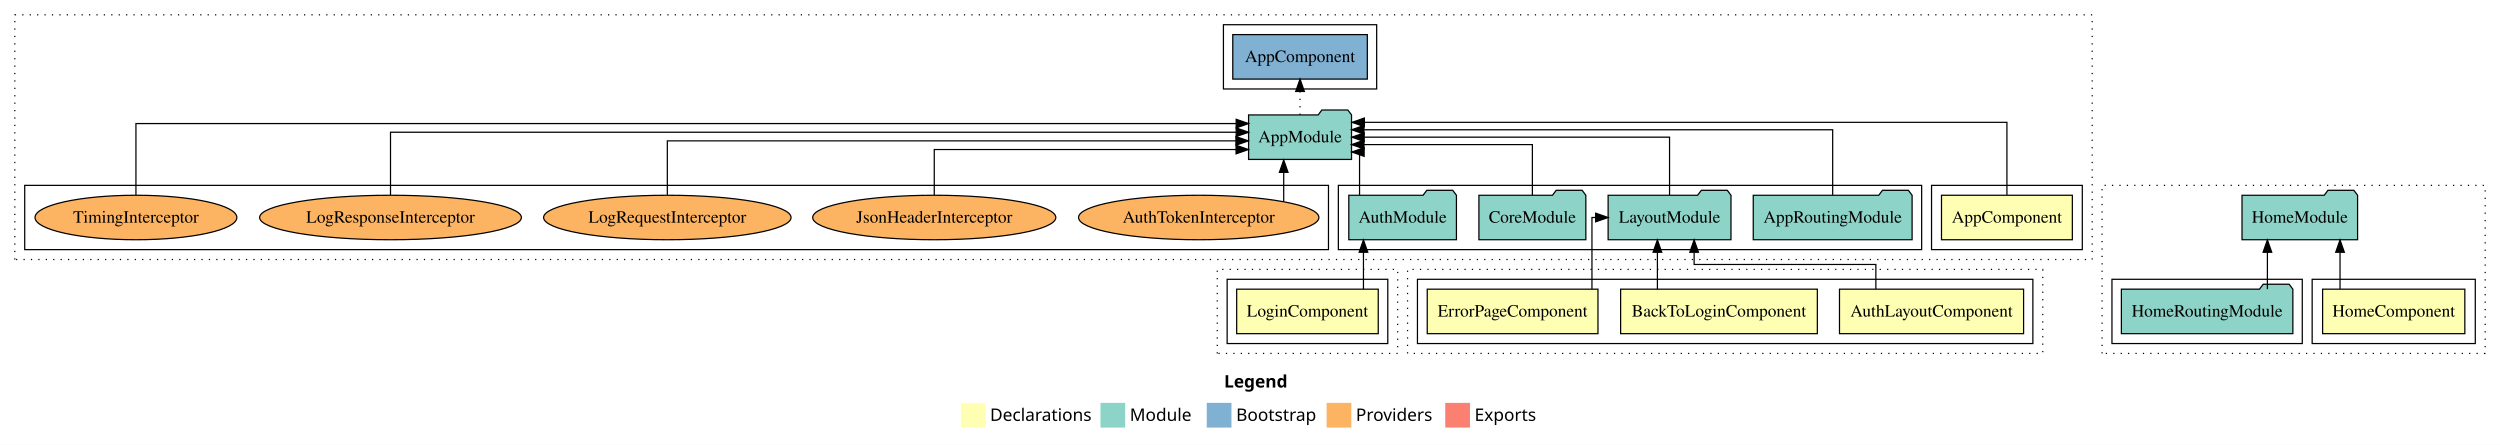
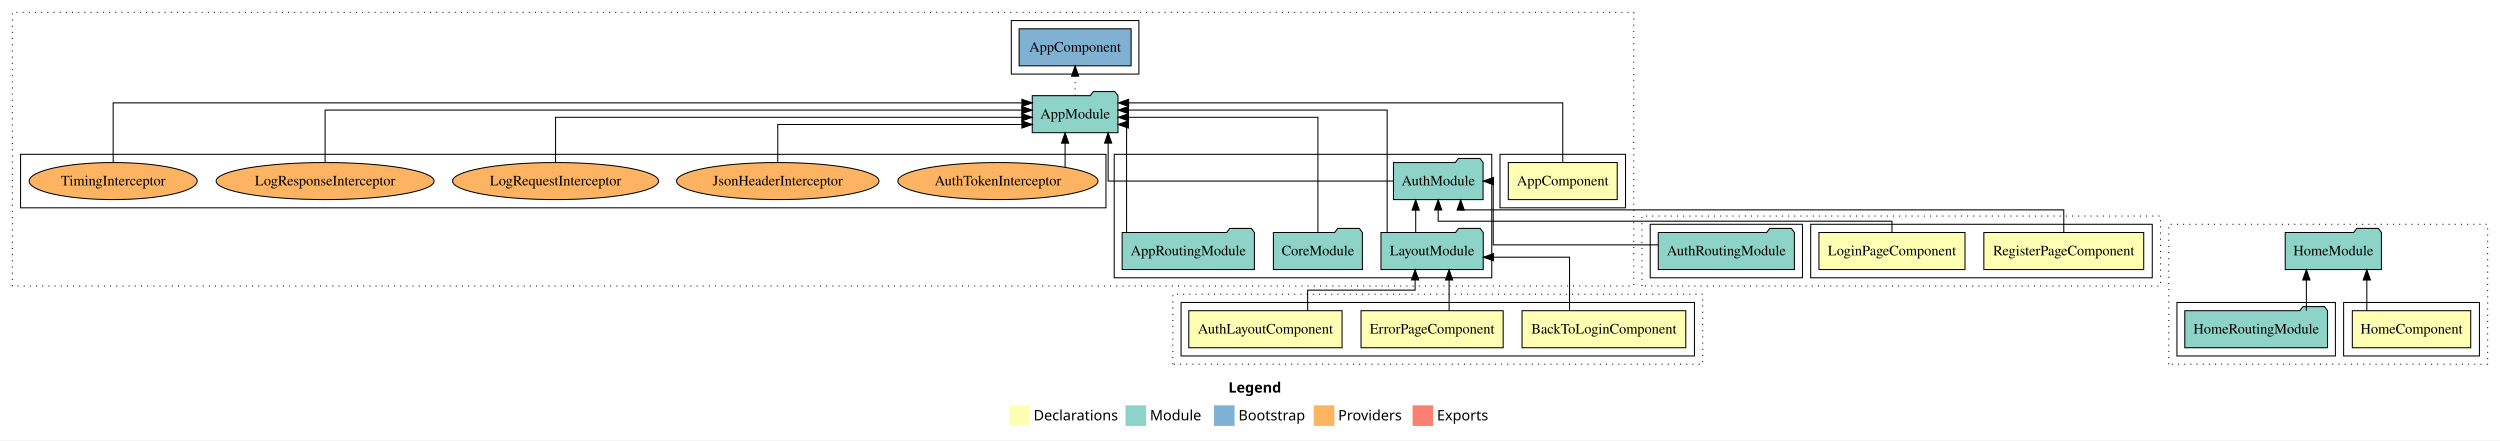
- <svg xmlns="http://www.w3.org/2000/svg" width="2023pt" height="360pt" viewBox="0.00 0.00 2023.00 360.00">
-   <g id="graph0" class="graph" transform="scale(1 1) rotate(0) translate(4 356)">
-     <polygon fill="#ffffff" stroke="transparent" points="-4,4 -4,-356 2019,-356 2019,4 -4,4" />
-     <text text-anchor="start" x="986.509" y="-42.4" font-family="sans-serif" font-weight="bold" font-size="14.00" fill="#000000">Legend</text>
-     <polygon fill="#ffffb3" stroke="transparent" points="773.5,-10 773.5,-30 793.5,-30 793.5,-10 773.5,-10" />
-     <text text-anchor="start" x="797.129" y="-15.4" font-family="sans-serif" font-size="14.00" fill="#000000">  Declarations</text>
-     <polygon fill="#8dd3c7" stroke="transparent" points="886.5,-10 886.5,-30 906.5,-30 906.5,-10 886.5,-10" />
-     <text text-anchor="start" x="910.225" y="-15.4" font-family="sans-serif" font-size="14.00" fill="#000000">  Module</text>
-     <polygon fill="#80b1d3" stroke="transparent" points="972.5,-10 972.5,-30 992.5,-30 992.5,-10 972.5,-10" />
-     <text text-anchor="start" x="996.281" y="-15.4" font-family="sans-serif" font-size="14.00" fill="#000000">  Bootstrap</text>
-     <polygon fill="#fdb462" stroke="transparent" points="1069.5,-10 1069.5,-30 1089.5,-30 1089.5,-10 1069.5,-10" />
-     <text text-anchor="start" x="1093.173" y="-15.4" font-family="sans-serif" font-size="14.00" fill="#000000">  Providers</text>
-     <polygon fill="#fb8072" stroke="transparent" points="1165.5,-10 1165.5,-30 1185.5,-30 1185.5,-10 1165.5,-10" />
-     <text text-anchor="start" x="1189.226" y="-15.4" font-family="sans-serif" font-size="14.00" fill="#000000">  Exports</text>
+ <svg xmlns="http://www.w3.org/2000/svg" width="2430pt" height="428pt" viewBox="0.00 0.00 2430.00 428.00">
+   <g id="graph0" class="graph" transform="scale(1 1) rotate(0) translate(4 424)">
+     <polygon fill="#ffffff" stroke="transparent" points="-4,4 -4,-424 2426,-424 2426,4 -4,4" />
+     <text text-anchor="start" x="1190.009" y="-42.4" font-family="sans-serif" font-weight="bold" font-size="14.00" fill="#000000">Legend</text>
+     <polygon fill="#ffffb3" stroke="transparent" points="977,-10 977,-30 997,-30 997,-10 977,-10" />
+     <text text-anchor="start" x="1000.629" y="-15.4" font-family="sans-serif" font-size="14.00" fill="#000000">  Declarations</text>
+     <polygon fill="#8dd3c7" stroke="transparent" points="1090,-10 1090,-30 1110,-30 1110,-10 1090,-10" />
+     <text text-anchor="start" x="1113.725" y="-15.4" font-family="sans-serif" font-size="14.00" fill="#000000">  Module</text>
+     <polygon fill="#80b1d3" stroke="transparent" points="1176,-10 1176,-30 1196,-30 1196,-10 1176,-10" />
+     <text text-anchor="start" x="1199.781" y="-15.4" font-family="sans-serif" font-size="14.00" fill="#000000">  Bootstrap</text>
+     <polygon fill="#fdb462" stroke="transparent" points="1273,-10 1273,-30 1293,-30 1293,-10 1273,-10" />
+     <text text-anchor="start" x="1296.673" y="-15.4" font-family="sans-serif" font-size="14.00" fill="#000000">  Providers</text>
+     <polygon fill="#fb8072" stroke="transparent" points="1369,-10 1369,-30 1389,-30 1389,-10 1369,-10" />
+     <text text-anchor="start" x="1392.726" y="-15.4" font-family="sans-serif" font-size="14.00" fill="#000000">  Exports</text>
    <g id="clust1" class="cluster">
-       <polygon fill="none" stroke="#000000" stroke-dasharray="1,5" points="8,-146 8,-344 1689,-344 1689,-146 8,-146" />
+       <polygon fill="none" stroke="#000000" stroke-dasharray="1,5" points="8,-146 8,-412 1584,-412 1584,-146 8,-146" />
    </g>
    <g id="clust2" class="cluster">
-       <polygon fill="none" stroke="#000000" points="1559,-154 1559,-206 1681,-206 1681,-154 1559,-154" />
+       <polygon fill="none" stroke="#000000" points="1454,-222 1454,-274 1576,-274 1576,-222 1454,-222" />
    </g>
    <g id="clust4" class="cluster">
-       <polygon fill="none" stroke="#000000" points="1079,-154 1079,-206 1551,-206 1551,-154 1079,-154" />
+       <polygon fill="none" stroke="#000000" points="1079,-154 1079,-274 1446,-274 1446,-154 1079,-154" />
    </g>
    <g id="clust6" class="cluster">
-       <polygon fill="none" stroke="#000000" points="986,-284 986,-336 1110,-336 1110,-284 986,-284" />
+       <polygon fill="none" stroke="#000000" points="979,-352 979,-404 1103,-404 1103,-352 979,-352" />
    </g>
    <g id="clust7" class="cluster">
-       <polygon fill="none" stroke="#000000" points="16,-154 16,-206 1071,-206 1071,-154 16,-154" />
+       <polygon fill="none" stroke="#000000" points="16,-222 16,-274 1071,-274 1071,-222 16,-222" />
    </g>
    <g id="clust14" class="cluster">
-       <polygon fill="none" stroke="#000000" stroke-dasharray="1,5" points="981,-70 981,-138 1127,-138 1127,-70 981,-70" />
+       <polygon fill="none" stroke="#000000" stroke-dasharray="1,5" points="1592,-146 1592,-214 2096,-214 2096,-146 1592,-146" />
    </g>
    <g id="clust15" class="cluster">
-       <polygon fill="none" stroke="#000000" points="989,-78 989,-130 1119,-130 1119,-78 989,-78" />
-     </g>
-     <g id="clust27" class="cluster">
-       <polygon fill="none" stroke="#000000" stroke-dasharray="1,5" points="1697,-70 1697,-206 2007,-206 2007,-70 1697,-70" />
-     </g>
-     <g id="clust28" class="cluster">
-       <polygon fill="none" stroke="#000000" points="1867,-78 1867,-130 1999,-130 1999,-78 1867,-78" />
-     </g>
-     <g id="clust30" class="cluster">
-       <polygon fill="none" stroke="#000000" points="1705,-78 1705,-130 1859,-130 1859,-78 1705,-78" />
-     </g>
-     <g id="clust40" class="cluster">
-       <polygon fill="none" stroke="#000000" stroke-dasharray="1,5" points="1135,-70 1135,-138 1649,-138 1649,-70 1135,-70" />
-     </g>
-     <g id="clust41" class="cluster">
-       <polygon fill="none" stroke="#000000" points="1143,-78 1143,-130 1641,-130 1641,-78 1143,-78" />
+       <polygon fill="none" stroke="#000000" points="1756,-154 1756,-206 2088,-206 2088,-154 1756,-154" />
+     </g>
+     <g id="clust18" class="cluster">
+       <polygon fill="none" stroke="#000000" points="1600,-154 1600,-206 1748,-206 1748,-154 1600,-154" />
+     </g>
+     <g id="clust34" class="cluster">
+       <polygon fill="none" stroke="#000000" stroke-dasharray="1,5" points="2104,-70 2104,-206 2414,-206 2414,-70 2104,-70" />
+     </g>
+     <g id="clust35" class="cluster">
+       <polygon fill="none" stroke="#000000" points="2274,-78 2274,-130 2406,-130 2406,-78 2274,-78" />
+     </g>
+     <g id="clust37" class="cluster">
+       <polygon fill="none" stroke="#000000" points="2112,-78 2112,-130 2266,-130 2266,-78 2112,-78" />
+     </g>
+     <g id="clust47" class="cluster">
+       <polygon fill="none" stroke="#000000" stroke-dasharray="1,5" points="1136,-70 1136,-138 1651,-138 1651,-70 1136,-70" />
+     </g>
+     <g id="clust48" class="cluster">
+       <polygon fill="none" stroke="#000000" points="1144,-78 1144,-130 1643,-130 1643,-78 1144,-78" />
    </g>
    <g id="node1" class="node">
-       <polygon fill="#ffffb3" stroke="#000000" points="1672.94,-198 1567.06,-198 1567.06,-162 1672.94,-162 1672.94,-198" />
-       <text text-anchor="middle" x="1620" y="-175.8" font-family="Times,serif" font-size="14.00" fill="#000000">AppComponent</text>
+       <polygon fill="#ffffb3" stroke="#000000" points="1567.94,-266 1462.06,-266 1462.06,-230 1567.94,-230 1567.94,-266" />
+       <text text-anchor="middle" x="1515" y="-243.8" font-family="Times,serif" font-size="14.00" fill="#000000">AppComponent</text>
    </g>
    <g id="node2" class="node">
-       <polygon fill="#8dd3c7" stroke="#000000" points="1089.657,-263 1086.657,-267 1065.657,-267 1062.657,-263 1006.343,-263 1006.343,-227 1089.657,-227 1089.657,-263" />
-       <text text-anchor="middle" x="1048" y="-240.8" font-family="Times,serif" font-size="14.00" fill="#000000">AppModule</text>
+       <polygon fill="#8dd3c7" stroke="#000000" points="1082.657,-331 1079.657,-335 1058.657,-335 1055.657,-331 999.343,-331 999.343,-295 1082.657,-295 1082.657,-331" />
+       <text text-anchor="middle" x="1041" y="-308.8" font-family="Times,serif" font-size="14.00" fill="#000000">AppModule</text>
    </g>
    <g id="edge1" class="edge">
-       <path fill="none" stroke="#000000" d="M1620,-198.248C1620,-221.018 1620,-257 1620,-257 1620,-257 1100.061,-257 1100.061,-257" />
-       <polygon fill="#000000" stroke="#000000" points="1100.061,-253.5 1090.061,-257 1100.061,-260.5 1100.061,-253.5" />
+       <path fill="none" stroke="#000000" d="M1515,-266.011C1515,-288.485 1515,-324 1515,-324 1515,-324 1093.064,-324 1093.064,-324" />
+       <polygon fill="#000000" stroke="#000000" points="1093.064,-320.5 1083.064,-324 1093.064,-327.5 1093.064,-320.5" />
    </g>
    <g id="node7" class="node">
-       <polygon fill="#80b1d3" stroke="#000000" points="1102.439,-328 993.561,-328 993.561,-292 1102.439,-292 1102.439,-328" />
-       <text text-anchor="middle" x="1048" y="-305.8" font-family="Times,serif" font-size="14.00" fill="#000000">AppComponent </text>
+       <polygon fill="#80b1d3" stroke="#000000" points="1095.439,-396 986.561,-396 986.561,-360 1095.439,-360 1095.439,-396" />
+       <text text-anchor="middle" x="1041" y="-373.8" font-family="Times,serif" font-size="14.00" fill="#000000">AppComponent </text>
    </g>
    <g id="edge6" class="edge">
-       <path fill="none" stroke="#000000" stroke-dasharray="1,5" d="M1048,-263.106C1048,-263.106 1048,-281.991 1048,-281.991" />
-       <polygon fill="#000000" stroke="#000000" points="1044.5,-281.991 1048,-291.991 1051.5,-281.991 1044.5,-281.991" />
+       <path fill="none" stroke="#000000" stroke-dasharray="1,5" d="M1041,-331.106C1041,-331.106 1041,-349.991 1041,-349.991" />
+       <polygon fill="#000000" stroke="#000000" points="1037.5,-349.991 1041,-359.991 1044.5,-349.991 1037.5,-349.991" />
    </g>
    <g id="node3" class="node">
-       <polygon fill="#8dd3c7" stroke="#000000" points="1543.274,-198 1540.274,-202 1519.274,-202 1516.274,-198 1414.726,-198 1414.726,-162 1543.274,-162 1543.274,-198" />
-       <text text-anchor="middle" x="1479" y="-175.8" font-family="Times,serif" font-size="14.00" fill="#000000">AppRoutingModule</text>
+       <polygon fill="#8dd3c7" stroke="#000000" points="1215.274,-198 1212.274,-202 1191.274,-202 1188.274,-198 1086.726,-198 1086.726,-162 1215.274,-162 1215.274,-198" />
+       <text text-anchor="middle" x="1151" y="-175.8" font-family="Times,serif" font-size="14.00" fill="#000000">AppRoutingModule</text>
    </g>
    <g id="edge2" class="edge">
-       <path fill="none" stroke="#000000" d="M1479,-198.284C1479,-219.321 1479,-251 1479,-251 1479,-251 1099.718,-251 1099.718,-251" />
-       <polygon fill="#000000" stroke="#000000" points="1099.718,-247.5 1089.718,-251 1099.718,-254.5 1099.718,-247.5" />
+       <path fill="none" stroke="#000000" d="M1091.041,-198.149C1091.041,-232.364 1091.041,-303 1091.041,-303 1091.041,-303 1090.215,-303 1090.215,-303" />
+       <polygon fill="#000000" stroke="#000000" points="1092.778,-299.5 1082.778,-303 1092.778,-306.5 1092.778,-299.5" />
    </g>
    <g id="node4" class="node">
-       <polygon fill="#8dd3c7" stroke="#000000" points="1174.548,-198 1171.548,-202 1150.548,-202 1147.548,-198 1087.452,-198 1087.452,-162 1174.548,-162 1174.548,-198" />
-       <text text-anchor="middle" x="1131" y="-175.8" font-family="Times,serif" font-size="14.00" fill="#000000">AuthModule</text>
+       <polygon fill="#8dd3c7" stroke="#000000" points="1437.548,-266 1434.548,-270 1413.548,-270 1410.548,-266 1350.452,-266 1350.452,-230 1437.548,-230 1437.548,-266" />
+       <text text-anchor="middle" x="1394" y="-243.8" font-family="Times,serif" font-size="14.00" fill="#000000">AuthModule</text>
    </g>
    <g id="edge3" class="edge">
-       <path fill="none" stroke="#000000" d="M1096.149,-198.24C1096.149,-213.571 1096.149,-233 1096.149,-233 1096.149,-233 1095.519,-233 1095.519,-233" />
-       <polygon fill="#000000" stroke="#000000" points="1099.854,-229.5 1089.854,-233 1099.854,-236.5 1099.854,-229.5" />
+       <path fill="none" stroke="#000000" d="M1350.388,-248C1262.649,-248 1073.103,-248 1073.103,-248 1073.103,-248 1073.103,-284.894 1073.103,-284.894" />
+       <polygon fill="#000000" stroke="#000000" points="1069.603,-284.894 1073.103,-294.894 1076.603,-284.894 1069.603,-284.894" />
    </g>
    <g id="node5" class="node">
-       <polygon fill="#8dd3c7" stroke="#000000" points="1279.262,-198 1276.262,-202 1255.262,-202 1252.262,-198 1192.738,-198 1192.738,-162 1279.262,-162 1279.262,-198" />
-       <text text-anchor="middle" x="1236" y="-175.8" font-family="Times,serif" font-size="14.00" fill="#000000">CoreModule</text>
+       <polygon fill="#8dd3c7" stroke="#000000" points="1320.262,-198 1317.262,-202 1296.262,-202 1293.262,-198 1233.738,-198 1233.738,-162 1320.262,-162 1320.262,-198" />
+       <text text-anchor="middle" x="1277" y="-175.8" font-family="Times,serif" font-size="14.00" fill="#000000">CoreModule</text>
    </g>
    <g id="edge4" class="edge">
-       <path fill="none" stroke="#000000" d="M1236,-198.023C1236,-215.373 1236,-239 1236,-239 1236,-239 1099.723,-239 1099.723,-239" />
-       <polygon fill="#000000" stroke="#000000" points="1099.723,-235.5 1089.723,-239 1099.723,-242.5 1099.723,-235.5" />
+       <path fill="none" stroke="#000000" d="M1277,-198.076C1277,-233.796 1277,-310 1277,-310 1277,-310 1092.92,-310 1092.92,-310" />
+       <polygon fill="#000000" stroke="#000000" points="1092.92,-306.5 1082.92,-310 1092.92,-313.5 1092.92,-306.5" />
    </g>
    <g id="node6" class="node">
-       <polygon fill="#8dd3c7" stroke="#000000" points="1396.708,-198 1393.708,-202 1372.708,-202 1369.708,-198 1297.292,-198 1297.292,-162 1396.708,-162 1396.708,-198" />
-       <text text-anchor="middle" x="1347" y="-175.8" font-family="Times,serif" font-size="14.00" fill="#000000">LayoutModule</text>
+       <polygon fill="#8dd3c7" stroke="#000000" points="1437.708,-198 1434.708,-202 1413.708,-202 1410.708,-198 1338.292,-198 1338.292,-162 1437.708,-162 1437.708,-198" />
+       <text text-anchor="middle" x="1388" y="-175.8" font-family="Times,serif" font-size="14.00" fill="#000000">LayoutModule</text>
    </g>
    <g id="edge5" class="edge">
-       <path fill="none" stroke="#000000" d="M1347,-198.106C1347,-217.339 1347,-245 1347,-245 1347,-245 1099.889,-245 1099.889,-245" />
-       <polygon fill="#000000" stroke="#000000" points="1099.889,-241.5 1089.889,-245 1099.889,-248.5 1099.889,-241.5" />
+       <path fill="none" stroke="#000000" d="M1344.311,-198.192C1344.311,-235.459 1344.311,-317 1344.311,-317 1344.311,-317 1092.856,-317 1092.856,-317" />
+       <polygon fill="#000000" stroke="#000000" points="1092.856,-313.5 1082.856,-317 1092.856,-320.5 1092.856,-313.5" />
+     </g>
+     <g id="edge15" class="edge">
+       <path fill="none" stroke="#000000" d="M1372.071,-198.223C1372.071,-198.223 1372.071,-219.727 1372.071,-219.727" />
+       <polygon fill="#000000" stroke="#000000" points="1368.571,-219.727 1372.071,-229.727 1375.571,-219.727 1368.571,-219.727" />
    </g>
    <g id="node8" class="node">
-       <ellipse fill="#fdb462" stroke="#000000" cx="966" cy="-180" rx="97.255" ry="18" />
-       <text text-anchor="middle" x="966" y="-175.8" font-family="Times,serif" font-size="14.00" fill="#000000">AuthTokenInterceptor</text>
+       <ellipse fill="#fdb462" stroke="#000000" cx="966" cy="-248" rx="97.255" ry="18" />
+       <text text-anchor="middle" x="966" y="-243.8" font-family="Times,serif" font-size="14.00" fill="#000000">AuthTokenInterceptor</text>
    </g>
    <g id="edge7" class="edge">
-       <path fill="none" stroke="#000000" d="M1034.775,-192.842C1034.775,-192.842 1034.775,-216.523 1034.775,-216.523" />
-       <polygon fill="#000000" stroke="#000000" points="1031.275,-216.523 1034.775,-226.523 1038.275,-216.523 1031.275,-216.523" />
+       <path fill="none" stroke="#000000" d="M1031.275,-261.468C1031.275,-261.468 1031.275,-284.864 1031.275,-284.864" />
+       <polygon fill="#000000" stroke="#000000" points="1027.775,-284.864 1031.275,-294.864 1034.775,-284.864 1027.775,-284.864" />
    </g>
    <g id="node9" class="node">
-       <ellipse fill="#fdb462" stroke="#000000" cx="752" cy="-180" rx="98.373" ry="18" />
-       <text text-anchor="middle" x="752" y="-175.8" font-family="Times,serif" font-size="14.00" fill="#000000">JsonHeaderInterceptor</text>
+       <ellipse fill="#fdb462" stroke="#000000" cx="752" cy="-248" rx="98.373" ry="18" />
+       <text text-anchor="middle" x="752" y="-243.8" font-family="Times,serif" font-size="14.00" fill="#000000">JsonHeaderInterceptor</text>
    </g>
    <g id="edge8" class="edge">
-       <path fill="none" stroke="#000000" d="M752,-198.009C752,-214.049 752,-235 752,-235 752,-235 996.218,-235 996.218,-235" />
-       <polygon fill="#000000" stroke="#000000" points="996.218,-238.5 1006.218,-235 996.218,-231.5 996.218,-238.5" />
+       <path fill="none" stroke="#000000" d="M752,-266.009C752,-282.049 752,-303 752,-303 752,-303 989.286,-303 989.286,-303" />
+       <polygon fill="#000000" stroke="#000000" points="989.286,-306.5 999.286,-303 989.285,-299.5 989.286,-306.5" />
    </g>
    <g id="node10" class="node">
-       <ellipse fill="#fdb462" stroke="#000000" cx="536" cy="-180" rx="100.12" ry="18" />
-       <text text-anchor="middle" x="536" y="-175.8" font-family="Times,serif" font-size="14.00" fill="#000000">LogRequestInterceptor</text>
+       <ellipse fill="#fdb462" stroke="#000000" cx="536" cy="-248" rx="100.12" ry="18" />
+       <text text-anchor="middle" x="536" y="-243.8" font-family="Times,serif" font-size="14.00" fill="#000000">LogRequestInterceptor</text>
    </g>
    <g id="edge9" class="edge">
-       <path fill="none" stroke="#000000" d="M536,-198.267C536,-216.555 536,-242 536,-242 536,-242 996.101,-242 996.101,-242" />
-       <polygon fill="#000000" stroke="#000000" points="996.101,-245.5 1006.101,-242 996.101,-238.5 996.101,-245.5" />
+       <path fill="none" stroke="#000000" d="M536,-266.267C536,-284.555 536,-310 536,-310 536,-310 989.244,-310 989.244,-310" />
+       <polygon fill="#000000" stroke="#000000" points="989.244,-313.5 999.244,-310 989.244,-306.5 989.244,-313.5" />
    </g>
    <g id="node11" class="node">
-       <ellipse fill="#fdb462" stroke="#000000" cx="312" cy="-180" rx="105.921" ry="18" />
-       <text text-anchor="middle" x="312" y="-175.8" font-family="Times,serif" font-size="14.00" fill="#000000">LogResponseInterceptor</text>
+       <ellipse fill="#fdb462" stroke="#000000" cx="312" cy="-248" rx="105.921" ry="18" />
+       <text text-anchor="middle" x="312" y="-243.8" font-family="Times,serif" font-size="14.00" fill="#000000">LogResponseInterceptor</text>
    </g>
    <g id="edge10" class="edge">
-       <path fill="none" stroke="#000000" d="M312,-198.129C312,-218.572 312,-249 312,-249 312,-249 996.321,-249 996.321,-249" />
-       <polygon fill="#000000" stroke="#000000" points="996.321,-252.5 1006.321,-249 996.321,-245.5 996.321,-252.5" />
+       <path fill="none" stroke="#000000" d="M312,-266.129C312,-286.572 312,-317 312,-317 312,-317 989.188,-317 989.188,-317" />
+       <polygon fill="#000000" stroke="#000000" points="989.188,-320.5 999.188,-317 989.187,-313.5 989.188,-320.5" />
    </g>
    <g id="node12" class="node">
-       <ellipse fill="#fdb462" stroke="#000000" cx="106" cy="-180" rx="81.66" ry="18" />
-       <text text-anchor="middle" x="106" y="-175.8" font-family="Times,serif" font-size="14.00" fill="#000000">TimingInterceptor</text>
+       <ellipse fill="#fdb462" stroke="#000000" cx="106" cy="-248" rx="81.66" ry="18" />
+       <text text-anchor="middle" x="106" y="-243.8" font-family="Times,serif" font-size="14.00" fill="#000000">TimingInterceptor</text>
    </g>
    <g id="edge11" class="edge">
-       <path fill="none" stroke="#000000" d="M106,-198.011C106,-220.485 106,-256 106,-256 106,-256 996.308,-256 996.308,-256" />
-       <polygon fill="#000000" stroke="#000000" points="996.308,-259.5 1006.308,-256 996.308,-252.5 996.308,-259.5" />
+       <path fill="none" stroke="#000000" d="M106,-266.011C106,-288.485 106,-324 106,-324 106,-324 989.314,-324 989.314,-324" />
+       <polygon fill="#000000" stroke="#000000" points="989.314,-327.5 999.314,-324 989.314,-320.5 989.314,-327.5" />
    </g>
    <g id="node13" class="node">
-       <polygon fill="#ffffb3" stroke="#000000" points="1111.276,-122 996.724,-122 996.724,-86 1111.276,-86 1111.276,-122" />
-       <text text-anchor="middle" x="1054" y="-99.8" font-family="Times,serif" font-size="14.00" fill="#000000">LoginComponent</text>
+       <polygon fill="#ffffb3" stroke="#000000" points="1905.987,-198 1764.013,-198 1764.013,-162 1905.987,-162 1905.987,-198" />
+       <text text-anchor="middle" x="1835" y="-175.8" font-family="Times,serif" font-size="14.00" fill="#000000">LoginPageComponent</text>
    </g>
    <g id="edge12" class="edge">
-       <path fill="none" stroke="#000000" d="M1099.307,-122.011C1099.307,-122.011 1099.307,-151.855 1099.307,-151.855" />
-       <polygon fill="#000000" stroke="#000000" points="1095.807,-151.855 1099.307,-161.855 1102.807,-151.855 1095.807,-151.855" />
+       <path fill="none" stroke="#000000" d="M1835,-198.202C1835,-204.028 1835,-209 1835,-209 1835,-209 1393.915,-209 1393.915,-209 1393.915,-209 1393.915,-219.87 1393.915,-219.87" />
+       <polygon fill="#000000" stroke="#000000" points="1390.415,-219.87 1393.915,-229.87 1397.415,-219.87 1390.415,-219.87" />
    </g>
    <g id="node14" class="node">
-       <polygon fill="#ffffb3" stroke="#000000" points="1990.545,-122 1875.455,-122 1875.455,-86 1990.545,-86 1990.545,-122" />
-       <text text-anchor="middle" x="1933" y="-99.8" font-family="Times,serif" font-size="14.00" fill="#000000">HomeComponent</text>
+       <polygon fill="#ffffb3" stroke="#000000" points="2079.697,-198 1924.303,-198 1924.303,-162 2079.697,-162 2079.697,-198" />
+       <text text-anchor="middle" x="2002" y="-175.8" font-family="Times,serif" font-size="14.00" fill="#000000">RegisterPageComponent</text>
+     </g>
+     <g id="edge13" class="edge">
+       <path fill="none" stroke="#000000" d="M2002,-198.127C2002,-208.711 2002,-220 2002,-220 2002,-220 1415.759,-220 1415.759,-220 1415.759,-220 1415.759,-220.979 1415.759,-220.979" />
+       <polygon fill="#000000" stroke="#000000" points="1412.26,-219.793 1415.759,-229.793 1419.26,-219.793 1412.26,-219.793" />
    </g>
    <g id="node15" class="node">
-       <polygon fill="#8dd3c7" stroke="#000000" points="1903.762,-198 1900.762,-202 1879.762,-202 1876.762,-198 1810.238,-198 1810.238,-162 1903.762,-162 1903.762,-198" />
-       <text text-anchor="middle" x="1857" y="-175.8" font-family="Times,serif" font-size="14.00" fill="#000000">HomeModule</text>
-     </g>
-     <g id="edge13" class="edge">
-       <path fill="none" stroke="#000000" d="M1889.554,-122.011C1889.554,-122.011 1889.554,-151.855 1889.554,-151.855" />
-       <polygon fill="#000000" stroke="#000000" points="1886.054,-151.855 1889.554,-161.855 1893.054,-151.855 1886.054,-151.855" />
+       <polygon fill="#8dd3c7" stroke="#000000" points="1740.165,-198 1737.165,-202 1716.165,-202 1713.165,-198 1607.835,-198 1607.835,-162 1740.165,-162 1740.165,-198" />
+       <text text-anchor="middle" x="1674" y="-175.8" font-family="Times,serif" font-size="14.00" fill="#000000">AuthRoutingModule</text>
+     </g>
+     <g id="edge14" class="edge">
+       <path fill="none" stroke="#000000" d="M1607.545,-186C1540.684,-186 1447.406,-186 1447.406,-186 1447.406,-186 1447.406,-248 1447.406,-248 1447.406,-248 1446.427,-248 1446.427,-248" />
+       <polygon fill="#000000" stroke="#000000" points="1447.611,-244.5 1437.611,-248 1447.611,-251.5 1447.611,-244.5" />
    </g>
    <g id="node16" class="node">
-       <polygon fill="#8dd3c7" stroke="#000000" points="1851.38,-122 1848.38,-126 1827.38,-126 1824.38,-122 1712.62,-122 1712.62,-86 1851.38,-86 1851.38,-122" />
-       <text text-anchor="middle" x="1782" y="-99.8" font-family="Times,serif" font-size="14.00" fill="#000000">HomeRoutingModule</text>
-     </g>
-     <g id="edge14" class="edge">
-       <path fill="none" stroke="#000000" d="M1830.78,-122.011C1830.78,-122.011 1830.78,-151.855 1830.78,-151.855" />
-       <polygon fill="#000000" stroke="#000000" points="1827.28,-151.855 1830.78,-161.855 1834.28,-151.855 1827.28,-151.855" />
+       <polygon fill="#ffffb3" stroke="#000000" points="2397.545,-122 2282.455,-122 2282.455,-86 2397.545,-86 2397.545,-122" />
+       <text text-anchor="middle" x="2340" y="-99.8" font-family="Times,serif" font-size="14.00" fill="#000000">HomeComponent</text>
    </g>
    <g id="node17" class="node">
-       <polygon fill="#ffffb3" stroke="#000000" points="1633.487,-122 1484.513,-122 1484.513,-86 1633.487,-86 1633.487,-122" />
-       <text text-anchor="middle" x="1559" y="-99.8" font-family="Times,serif" font-size="14.00" fill="#000000">AuthLayoutComponent</text>
-     </g>
-     <g id="edge15" class="edge">
-       <path fill="none" stroke="#000000" d="M1513.947,-122.11C1513.947,-131.897 1513.947,-142 1513.947,-142 1513.947,-142 1366.887,-142 1366.887,-142 1366.887,-142 1366.887,-151.89 1366.887,-151.89" />
-       <polygon fill="#000000" stroke="#000000" points="1363.387,-151.89 1366.887,-161.89 1370.387,-151.89 1363.387,-151.89" />
+       <polygon fill="#8dd3c7" stroke="#000000" points="2310.762,-198 2307.762,-202 2286.762,-202 2283.762,-198 2217.238,-198 2217.238,-162 2310.762,-162 2310.762,-198" />
+       <text text-anchor="middle" x="2264" y="-175.8" font-family="Times,serif" font-size="14.00" fill="#000000">HomeModule</text>
+     </g>
+     <g id="edge16" class="edge">
+       <path fill="none" stroke="#000000" d="M2296.554,-122.011C2296.554,-122.011 2296.554,-151.855 2296.554,-151.855" />
+       <polygon fill="#000000" stroke="#000000" points="2293.054,-151.855 2296.554,-161.855 2300.054,-151.855 2293.054,-151.855" />
    </g>
    <g id="node18" class="node">
-       <polygon fill="#ffffb3" stroke="#000000" points="1466.594,-122 1307.406,-122 1307.406,-86 1466.594,-86 1466.594,-122" />
-       <text text-anchor="middle" x="1387" y="-99.8" font-family="Times,serif" font-size="14.00" fill="#000000">BackToLoginComponent</text>
-     </g>
-     <g id="edge16" class="edge">
-       <path fill="none" stroke="#000000" d="M1337.17,-122.011C1337.17,-122.011 1337.17,-151.855 1337.17,-151.855" />
-       <polygon fill="#000000" stroke="#000000" points="1333.67,-151.855 1337.17,-161.855 1340.67,-151.855 1333.67,-151.855" />
+       <polygon fill="#8dd3c7" stroke="#000000" points="2258.38,-122 2255.38,-126 2234.38,-126 2231.38,-122 2119.62,-122 2119.62,-86 2258.38,-86 2258.38,-122" />
+       <text text-anchor="middle" x="2189" y="-99.8" font-family="Times,serif" font-size="14.00" fill="#000000">HomeRoutingModule</text>
+     </g>
+     <g id="edge17" class="edge">
+       <path fill="none" stroke="#000000" d="M2237.78,-122.011C2237.78,-122.011 2237.78,-151.855 2237.78,-151.855" />
+       <polygon fill="#000000" stroke="#000000" points="2234.28,-151.855 2237.78,-161.855 2241.28,-151.855 2234.28,-151.855" />
    </g>
    <g id="node19" class="node">
-       <polygon fill="#ffffb3" stroke="#000000" points="1289.079,-122 1150.921,-122 1150.921,-86 1289.079,-86 1289.079,-122" />
-       <text text-anchor="middle" x="1220" y="-99.8" font-family="Times,serif" font-size="14.00" fill="#000000">ErrorPageComponent</text>
-     </g>
-     <g id="edge17" class="edge">
-       <path fill="none" stroke="#000000" d="M1284.21,-122.011C1284.21,-144.485 1284.21,-180 1284.21,-180 1284.21,-180 1287.22,-180 1287.22,-180" />
-       <polygon fill="#000000" stroke="#000000" points="1287.22,-183.5 1297.22,-180 1287.22,-176.5 1287.22,-183.5" />
+       <polygon fill="#ffffb3" stroke="#000000" points="1300.487,-122 1151.513,-122 1151.513,-86 1300.487,-86 1300.487,-122" />
+       <text text-anchor="middle" x="1226" y="-99.8" font-family="Times,serif" font-size="14.00" fill="#000000">AuthLayoutComponent</text>
+     </g>
+     <g id="edge18" class="edge">
+       <path fill="none" stroke="#000000" d="M1267.056,-122.11C1267.056,-131.897 1267.056,-142 1267.056,-142 1267.056,-142 1371.465,-142 1371.465,-142 1371.465,-142 1371.465,-151.89 1371.465,-151.89" />
+       <polygon fill="#000000" stroke="#000000" points="1367.966,-151.89 1371.465,-161.89 1374.966,-151.89 1367.966,-151.89" />
+     </g>
+     <g id="node20" class="node">
+       <polygon fill="#ffffb3" stroke="#000000" points="1634.594,-122 1475.406,-122 1475.406,-86 1634.594,-86 1634.594,-122" />
+       <text text-anchor="middle" x="1555" y="-99.8" font-family="Times,serif" font-size="14.00" fill="#000000">BackToLoginComponent</text>
+     </g>
+     <g id="edge19" class="edge">
+       <path fill="none" stroke="#000000" d="M1521.586,-122.027C1521.586,-142.767 1521.586,-174 1521.586,-174 1521.586,-174 1447.743,-174 1447.743,-174" />
+       <polygon fill="#000000" stroke="#000000" points="1447.743,-170.5 1437.743,-174 1447.743,-177.5 1447.743,-170.5" />
+     </g>
+     <g id="node21" class="node">
+       <polygon fill="#ffffb3" stroke="#000000" points="1457.079,-122 1318.921,-122 1318.921,-86 1457.079,-86 1457.079,-122" />
+       <text text-anchor="middle" x="1388" y="-99.8" font-family="Times,serif" font-size="14.00" fill="#000000">ErrorPageComponent</text>
+     </g>
+     <g id="edge20" class="edge">
+       <path fill="none" stroke="#000000" d="M1404.535,-122.011C1404.535,-122.011 1404.535,-151.855 1404.535,-151.855" />
+       <polygon fill="#000000" stroke="#000000" points="1401.035,-151.855 1404.535,-161.855 1408.035,-151.855 1401.035,-151.855" />
    </g>
  </g>
</svg>
